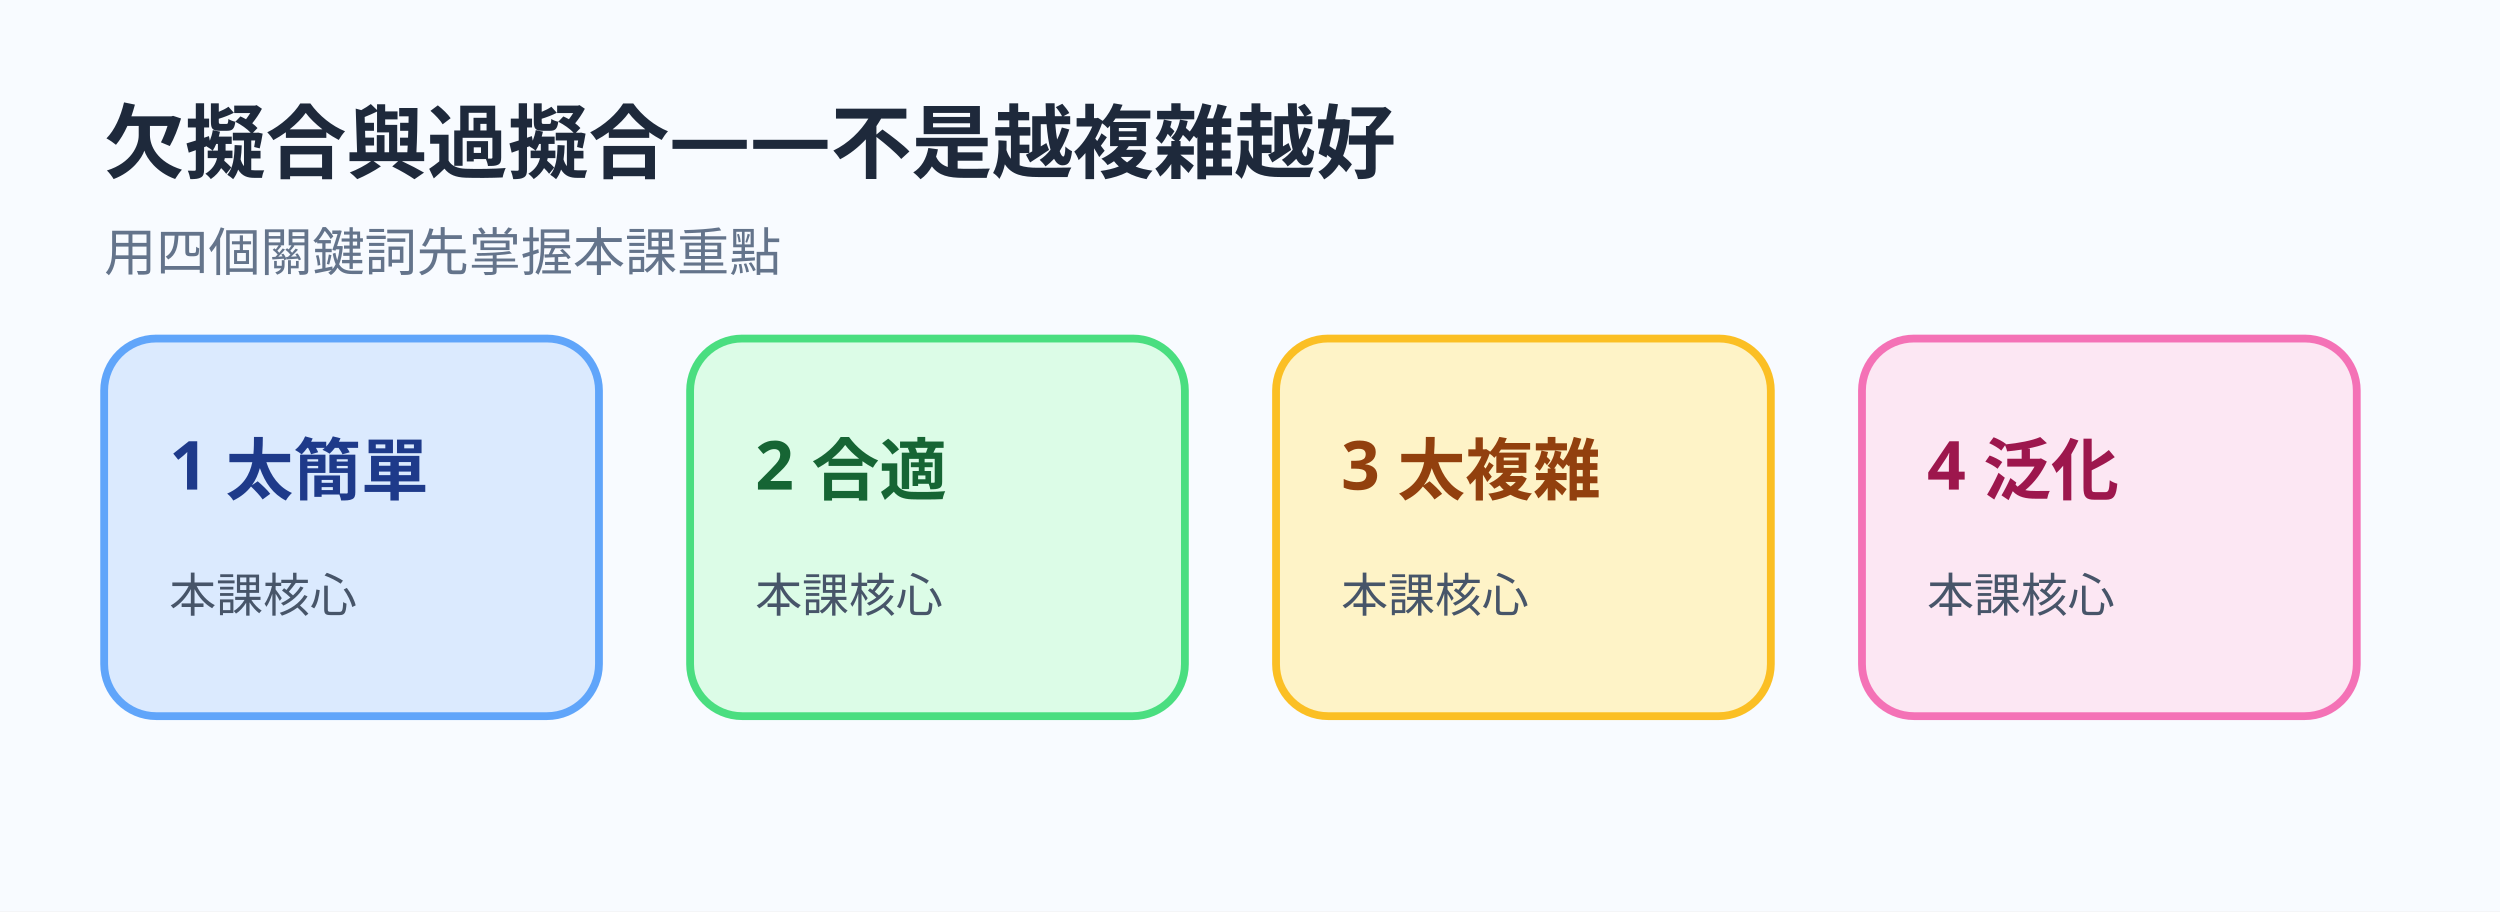
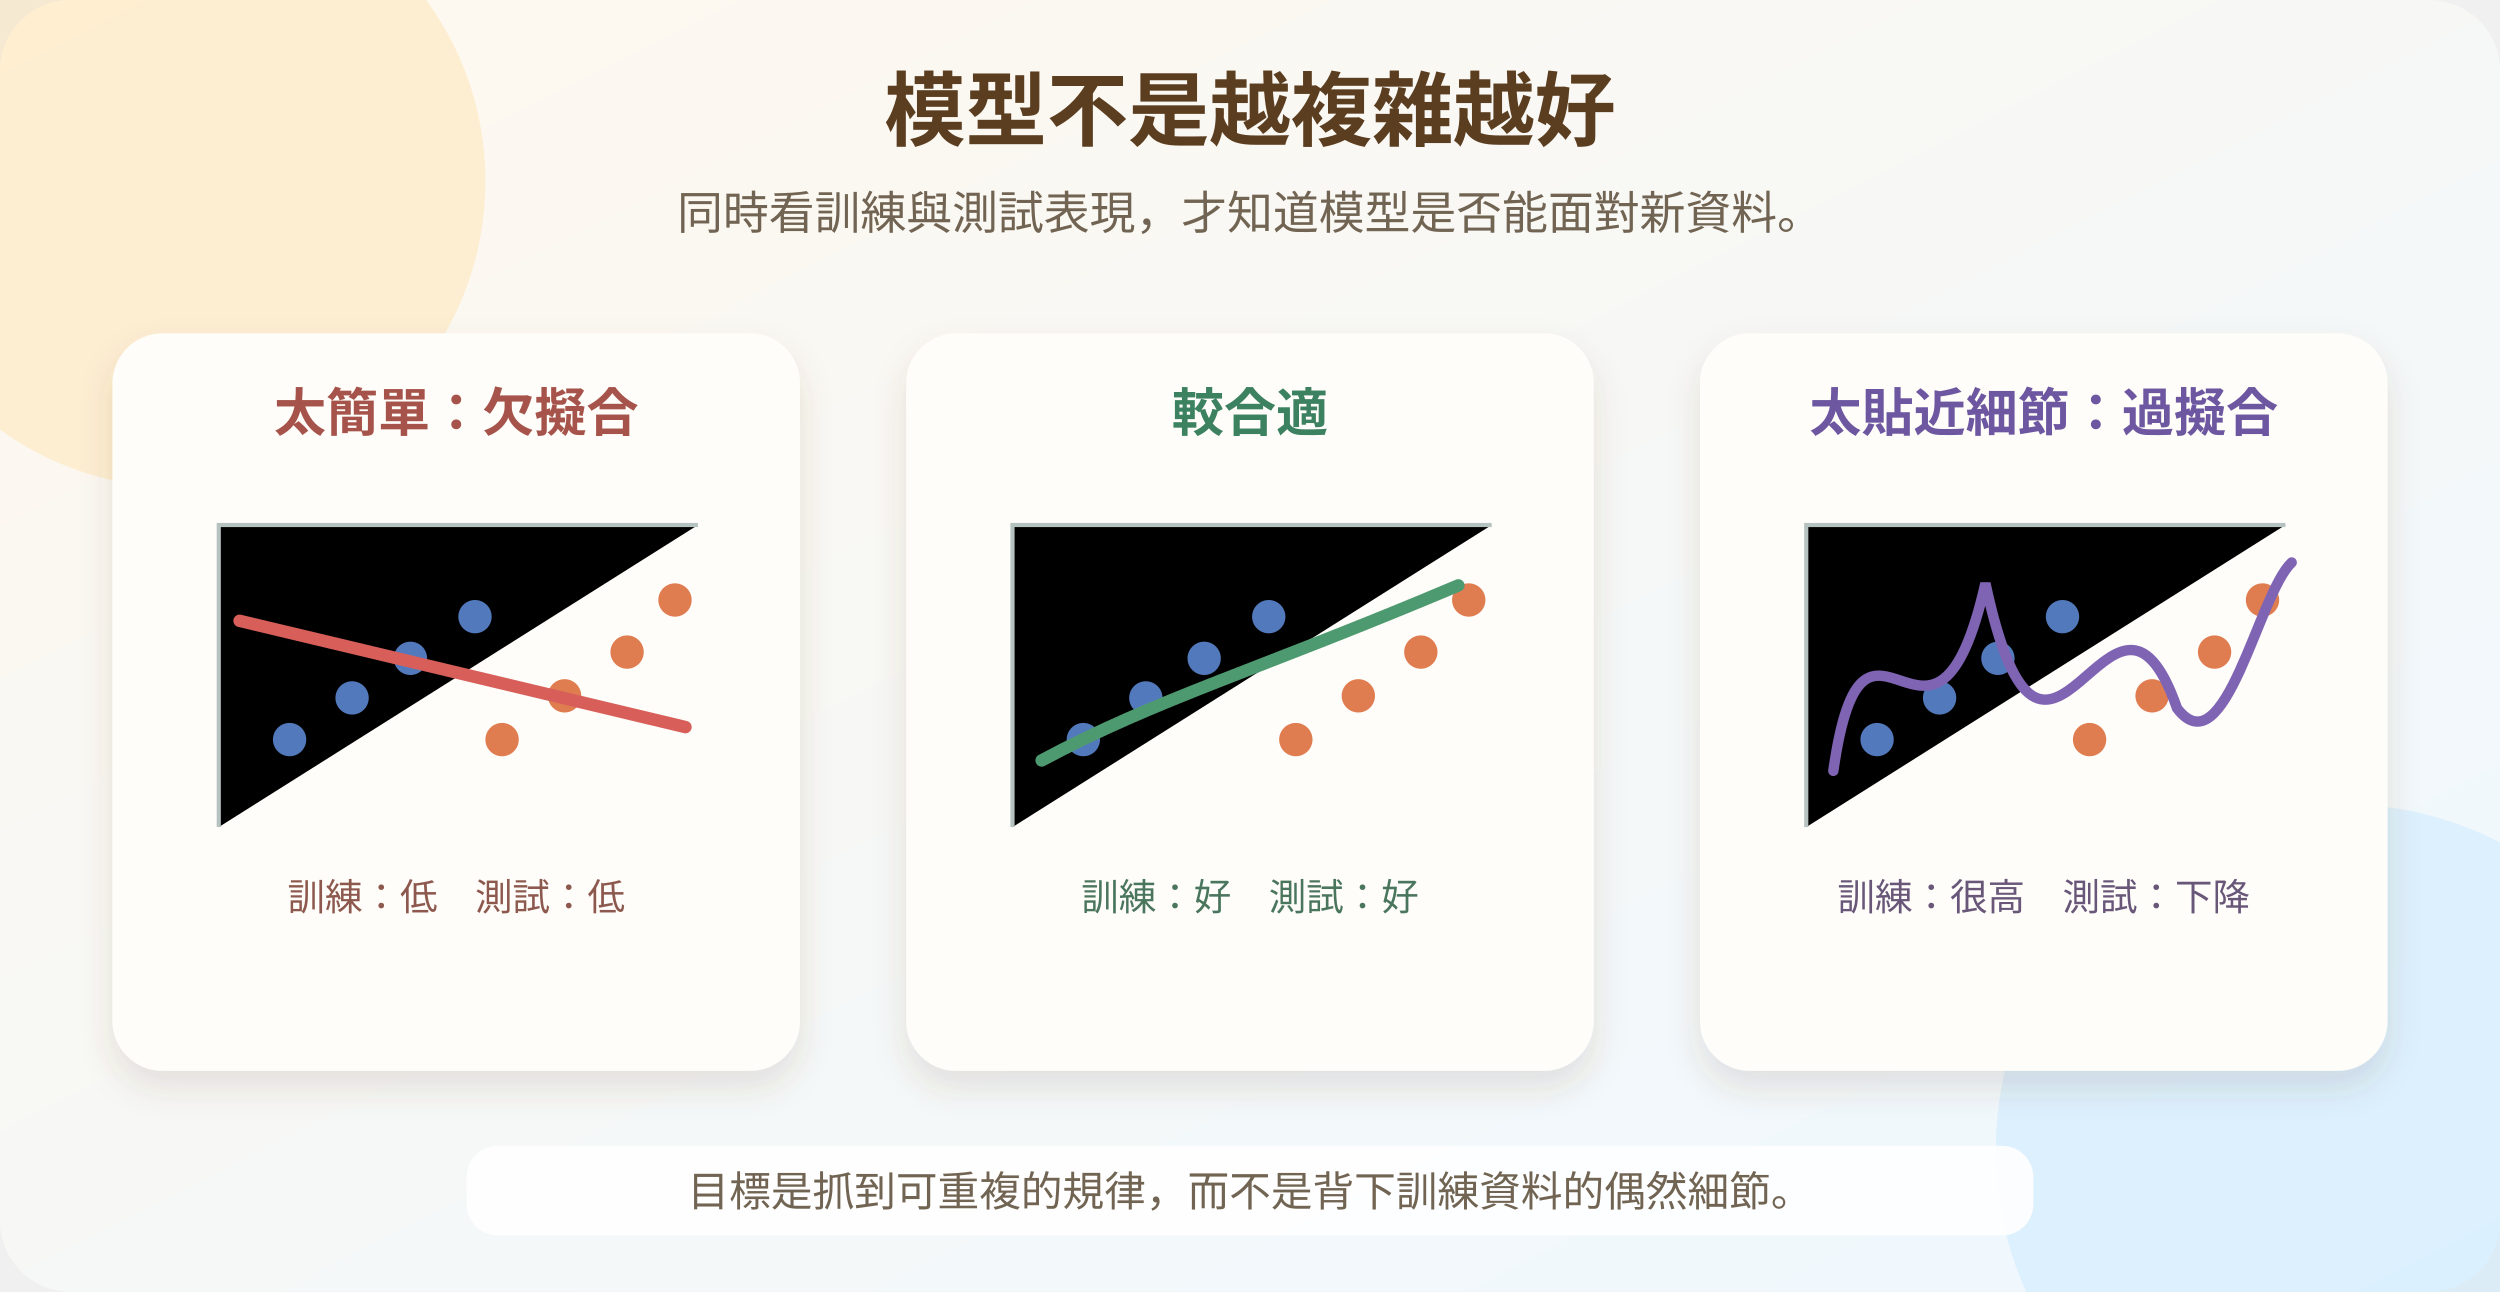
- <svg xmlns="http://www.w3.org/2000/svg" viewBox="0 0 960 350" role="img" aria-labelledby="title desc">
-   <rect width="960" height="350" fill="#f8fbff" />
-   <text x="40" y="66" font-family="system-ui,sans-serif" font-size="31" font-weight="700" fill="#1e293b">欠擬合與過擬合——不是越複雜越好</text>
-   <text x="40" y="104" font-family="system-ui,sans-serif" font-size="20" fill="#64748b">用四個關鍵詞先掌握本課重點</text>
-   <rect x="40" y="130" width="190" height="145" rx="20" fill="#dbeafe" stroke="#60a5fa" stroke-width="3" />
-   <text x="65" y="188" font-family="system-ui,sans-serif" font-size="26" font-weight="700" fill="#1e3a8a">1 太簡單</text>
-   <text x="65" y="235" font-family="system-ui,sans-serif" font-size="18" fill="#475569">本課核心</text>
-   <rect x="265" y="130" width="190" height="145" rx="20" fill="#dcfce7" stroke="#4ade80" stroke-width="3" />
-   <text x="290" y="188" font-family="system-ui,sans-serif" font-size="26" font-weight="700" fill="#166534">2 合適</text>
-   <text x="290" y="235" font-family="system-ui,sans-serif" font-size="18" fill="#475569">本課核心</text>
-   <rect x="490" y="130" width="190" height="145" rx="20" fill="#fef3c7" stroke="#fbbf24" stroke-width="3" />
-   <text x="515" y="188" font-family="system-ui,sans-serif" font-size="26" font-weight="700" fill="#92400e">3 太複雜</text>
-   <text x="515" y="235" font-family="system-ui,sans-serif" font-size="18" fill="#475569">本課核心</text>
-   <rect x="715" y="130" width="190" height="145" rx="20" fill="#fce7f3" stroke="#f472b6" stroke-width="3" />
-   <text x="740" y="188" font-family="system-ui,sans-serif" font-size="26" font-weight="700" fill="#9d174d">4 泛化</text>
-   <text x="740" y="235" font-family="system-ui,sans-serif" font-size="18" fill="#475569">本課核心</text>
+ <svg xmlns="http://www.w3.org/2000/svg" width="1200" height="620" viewBox="0 0 1200 620" role="img" aria-labelledby="title desc">
+   <defs>
+     <linearGradient id="bg" x1="0" y1="0" x2="1" y2="1">
+       <stop stop-color="#fff8ee" />
+       <stop offset="1" stop-color="#eef8ff" />
+     </linearGradient>
+     <filter id="s" x="-15%" y="-20%" width="130%" height="150%">
+       <feDropShadow dx="0" dy="8" stdDeviation="8" flood-color="#6c4a25" flood-opacity=".14" />
+     </filter>
+   </defs>
+   <rect width="1200" height="620" rx="34" fill="url(#bg)" />
+   <circle cx="86" cy="87" r="147" fill="#ffe0a6" opacity=".42" />
+   <circle cx="1124" cy="552" r="166" fill="#c6e7ff" opacity=".48" />
+   <text x="600" y="67" text-anchor="middle" font-family="'Microsoft JhengHei','Noto Sans TC',sans-serif" font-size="39" font-weight="700" fill="#5b3d1f">模型不是越複雜越好</text>
+   <text x="600" y="110" text-anchor="middle" font-family="'Microsoft JhengHei','Noto Sans TC',sans-serif" font-size="22" fill="#716452">同時看訓練與測試表現，才知道模型是否能面對新資料。</text>
+   <g filter="url(#s)">
+     <rect x="54" y="160" width="330" height="354" rx="24" fill="#fffdf9" />
+     <rect x="435" y="160" width="330" height="354" rx="24" fill="#fffdf9" />
+     <rect x="816" y="160" width="330" height="354" rx="24" fill="#fffdf9" />
+   </g>
+   <g font-family="'Microsoft JhengHei','Noto Sans TC',sans-serif" font-weight="700" text-anchor="middle">
+     <text x="219" y="207" font-size="25" fill="#a6544b">太簡單：欠擬合</text>
+     <text x="600" y="207" font-size="25" fill="#3c8160">較合適</text>
+     <text x="981" y="207" font-size="25" fill="#6c57a0">太貼近細節：過擬合</text>
+   </g>
+   <g stroke="#b6c2c0" stroke-width="2">
+     <path d="M105 397V252H335" />
+     <path d="M486 397V252H716" />
+     <path d="M867 397V252H1097" />
+   </g>
+   <g fill="#5279bc">
+     <circle cx="139" cy="355" r="8" />
+     <circle cx="169" cy="335" r="8" />
+     <circle cx="197" cy="316" r="8" />
+     <circle cx="228" cy="296" r="8" />
+   </g>
+   <g fill="#df7d50">
+     <circle cx="241" cy="355" r="8" />
+     <circle cx="271" cy="334" r="8" />
+     <circle cx="301" cy="313" r="8" />
+     <circle cx="324" cy="288" r="8" />
+   </g>
+   <line x1="115" y1="298" x2="329" y2="349" stroke="#d75e59" stroke-width="6" stroke-linecap="round" />
+   <g fill="#5279bc">
+     <circle cx="520" cy="355" r="8" />
+     <circle cx="550" cy="335" r="8" />
+     <circle cx="578" cy="316" r="8" />
+     <circle cx="609" cy="296" r="8" />
+   </g>
+   <g fill="#df7d50">
+     <circle cx="622" cy="355" r="8" />
+     <circle cx="652" cy="334" r="8" />
+     <circle cx="682" cy="313" r="8" />
+     <circle cx="705" cy="288" r="8" />
+   </g>
+   <path d="M500 365 C556 335 603 322 700 281" fill="none" stroke="#4e9a70" stroke-width="6" stroke-linecap="round" />
+   <g fill="#5279bc">
+     <circle cx="901" cy="355" r="8" />
+     <circle cx="931" cy="335" r="8" />
+     <circle cx="959" cy="316" r="8" />
+     <circle cx="990" cy="296" r="8" />
+   </g>
+   <g fill="#df7d50">
+     <circle cx="1003" cy="355" r="8" />
+     <circle cx="1033" cy="334" r="8" />
+     <circle cx="1063" cy="313" r="8" />
+     <circle cx="1086" cy="288" r="8" />
+   </g>
+   <path d="M880 370 C895 265 928 390 953 280 C982 415 1014 251 1045 340 C1068 370 1084 285 1100 270" fill="none" stroke="#8064b4" stroke-width="5" stroke-linecap="round" />
+   <g font-family="'Microsoft JhengHei','Noto Sans TC',sans-serif" font-size="18" text-anchor="middle">
+     <text x="219" y="437" fill="#8d594f">訓練：低　測試：低</text>
+     <text x="600" y="437" fill="#4b765e">訓練：好　測試：好</text>
+     <text x="981" y="437" fill="#685779">訓練：很高　測試：下降</text>
+   </g>
+   <rect x="224" y="550" width="752" height="43" rx="15" fill="#fff" opacity=".88" />
+   <text x="600" y="579" text-anchor="middle" font-family="'Microsoft JhengHei','Noto Sans TC',sans-serif" font-size="20" fill="#716452">目標是抓到可重複的規律，而不是背下訓練資料的偶然細節。</text>
</svg>
